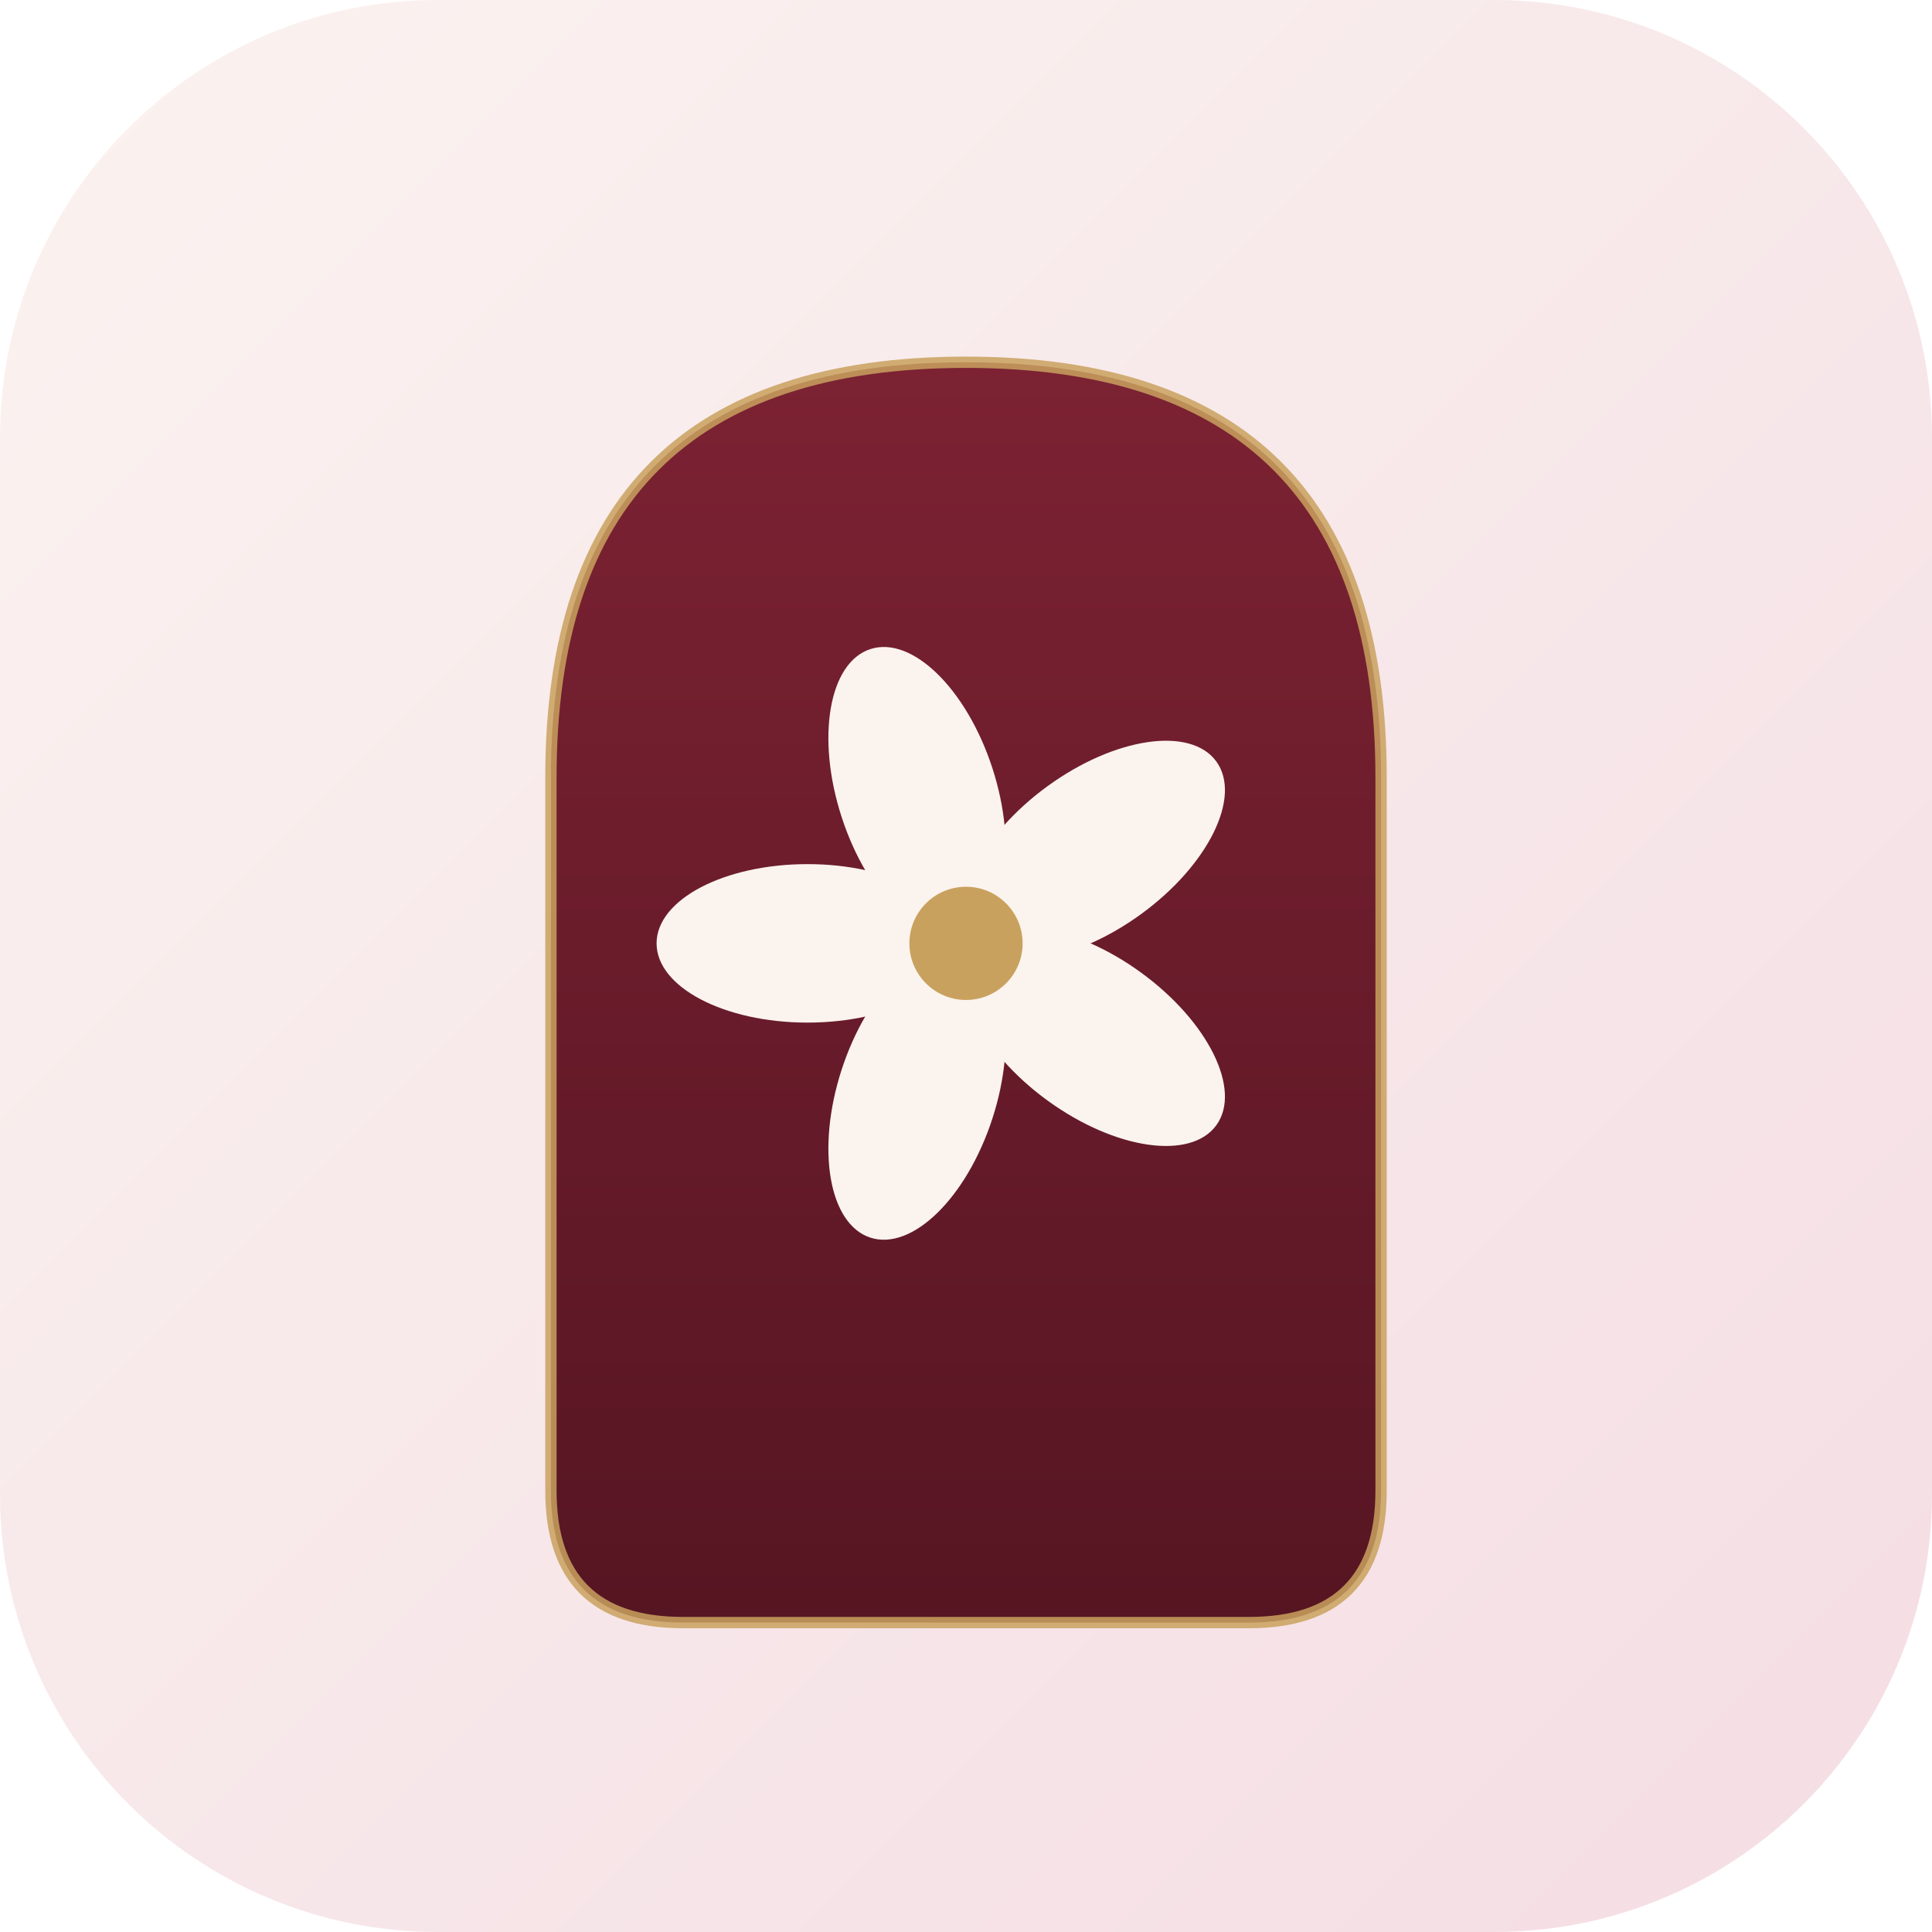
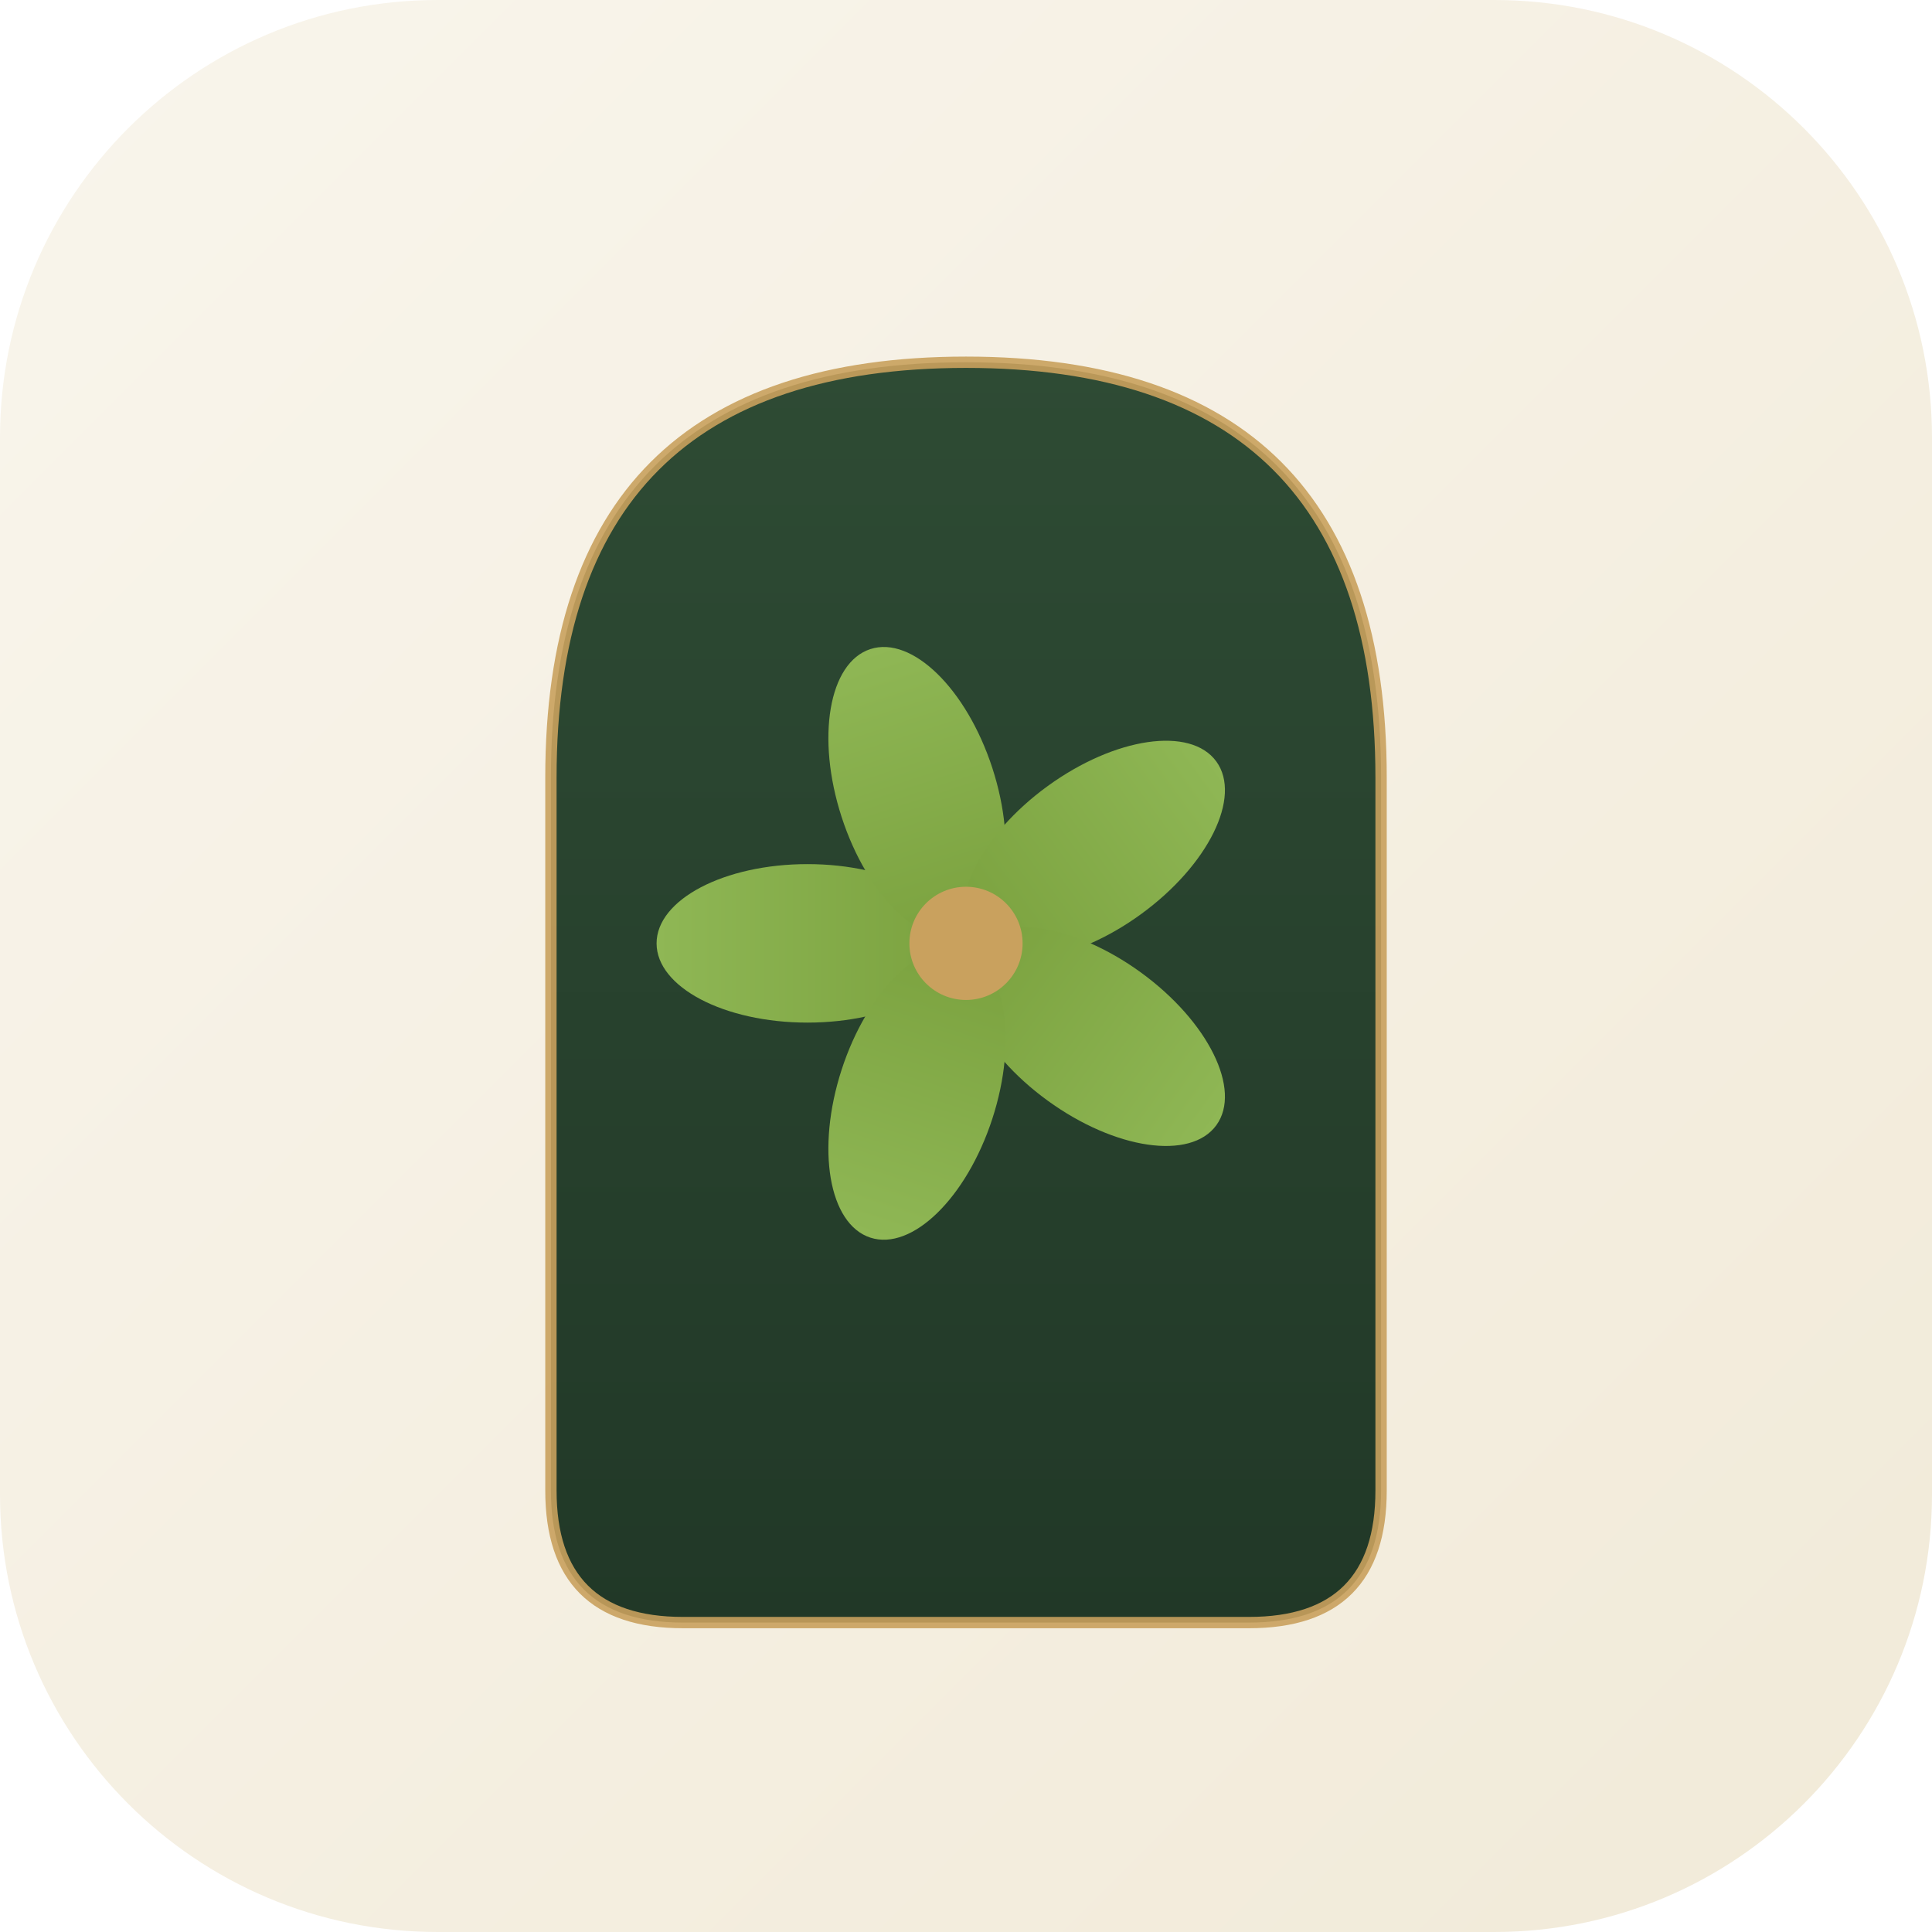
<svg xmlns="http://www.w3.org/2000/svg" viewBox="0 0 512 512" role="img" aria-label="Ya Spa">
  <defs>
    <linearGradient id="icBg" x1="0" y1="0" x2="1" y2="1">
-       <stop offset="0" stop-color="#FBF3F0" />
-       <stop offset="1" stop-color="#F4DDE4" />
+       <stop offset="0" stop-color="#F9F5EC" />
+       <stop offset="1" stop-color="#F1EAD8" />
    </linearGradient>
    <linearGradient id="icArch" x1="0" y1="0" x2="0" y2="1">
-       <stop offset="0" stop-color="#7C2233" />
-       <stop offset="1" stop-color="#561522" />
+       <stop offset="0" stop-color="#2E4B34" />
+       <stop offset="1" stop-color="#213827" />
+     </linearGradient>
+     <linearGradient id="icPetal" x1="0" y1="0" x2="0" y2="1">
+       <stop offset="0" stop-color="#8FB755" />
+       <stop offset="1" stop-color="#7BA23F" />
    </linearGradient>
  </defs>
  <rect width="512" height="512" rx="116" fill="url(#icBg)" />
  <path d="M146,395 L146,206 Q146,96 256,96 Q366,96 366,206 L366,395 Q366,430 331,430 L181,430 Q146,430 146,395 Z" fill="url(#icArch)" />
-   <path d="M146,395 L146,206 Q146,96 256,96 Q366,96 366,206 L366,395 Q366,430 331,430 L181,430 Q146,430 146,395 Z" fill="none" stroke="#C9A15E" stroke-width="3" stroke-opacity="0.85" />
-   <g fill="#FBF3EE">
+   <path d="M146,395 L146,206 Q146,96 256,96 Q366,96 366,206 L366,395 Q366,430 331,430 L181,430 Q146,430 146,395 Z" fill="none" stroke="#C9A15E" stroke-width="3" stroke-opacity="0.9" />
+   <g fill="url(#icPetal)">
    <g transform="rotate(-90 256 250)">
      <ellipse cx="256" cy="208" rx="21" ry="40" />
    </g>
    <g transform="rotate(-18 256 250)">
      <ellipse cx="256" cy="208" rx="21" ry="40" />
    </g>
    <g transform="rotate(54 256 250)">
      <ellipse cx="256" cy="208" rx="21" ry="40" />
    </g>
    <g transform="rotate(126 256 250)">
      <ellipse cx="256" cy="208" rx="21" ry="40" />
    </g>
    <g transform="rotate(198 256 250)">
      <ellipse cx="256" cy="208" rx="21" ry="40" />
    </g>
  </g>
  <circle cx="256" cy="250" r="15" fill="#C9A15E" />
</svg>
